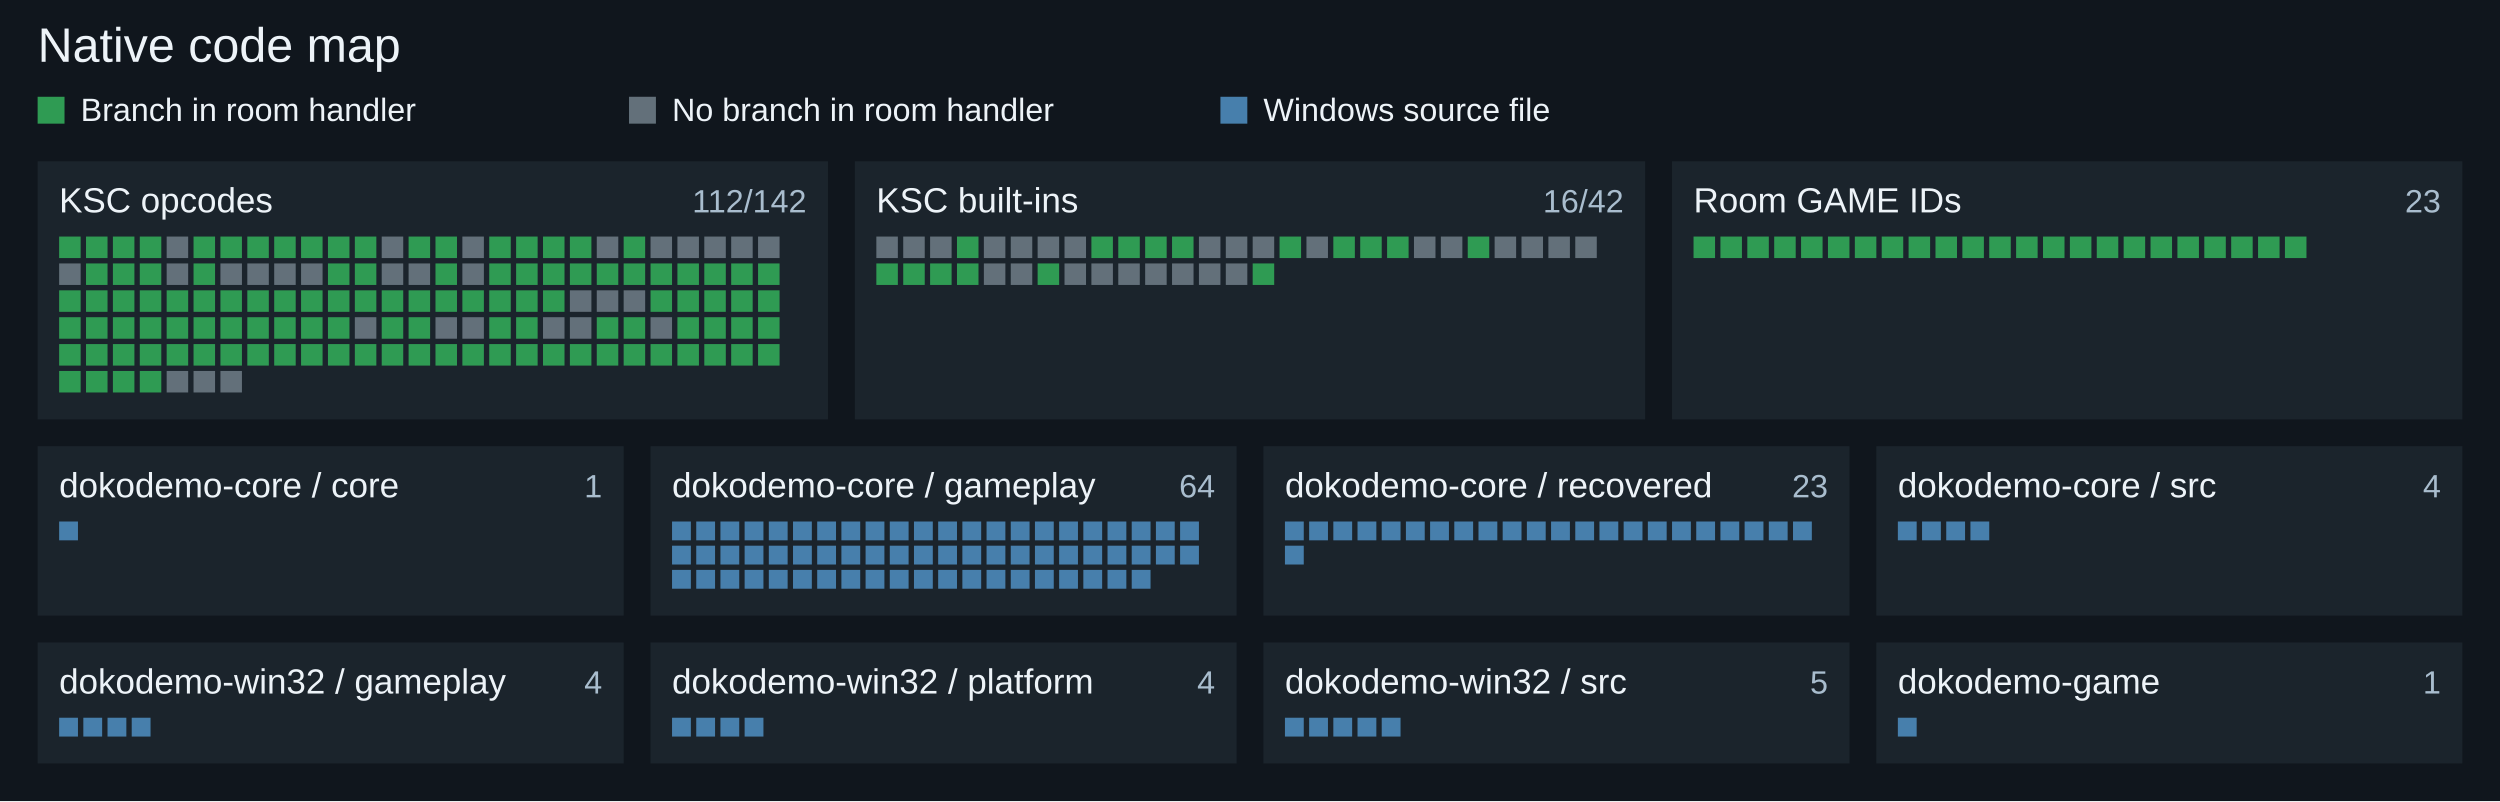
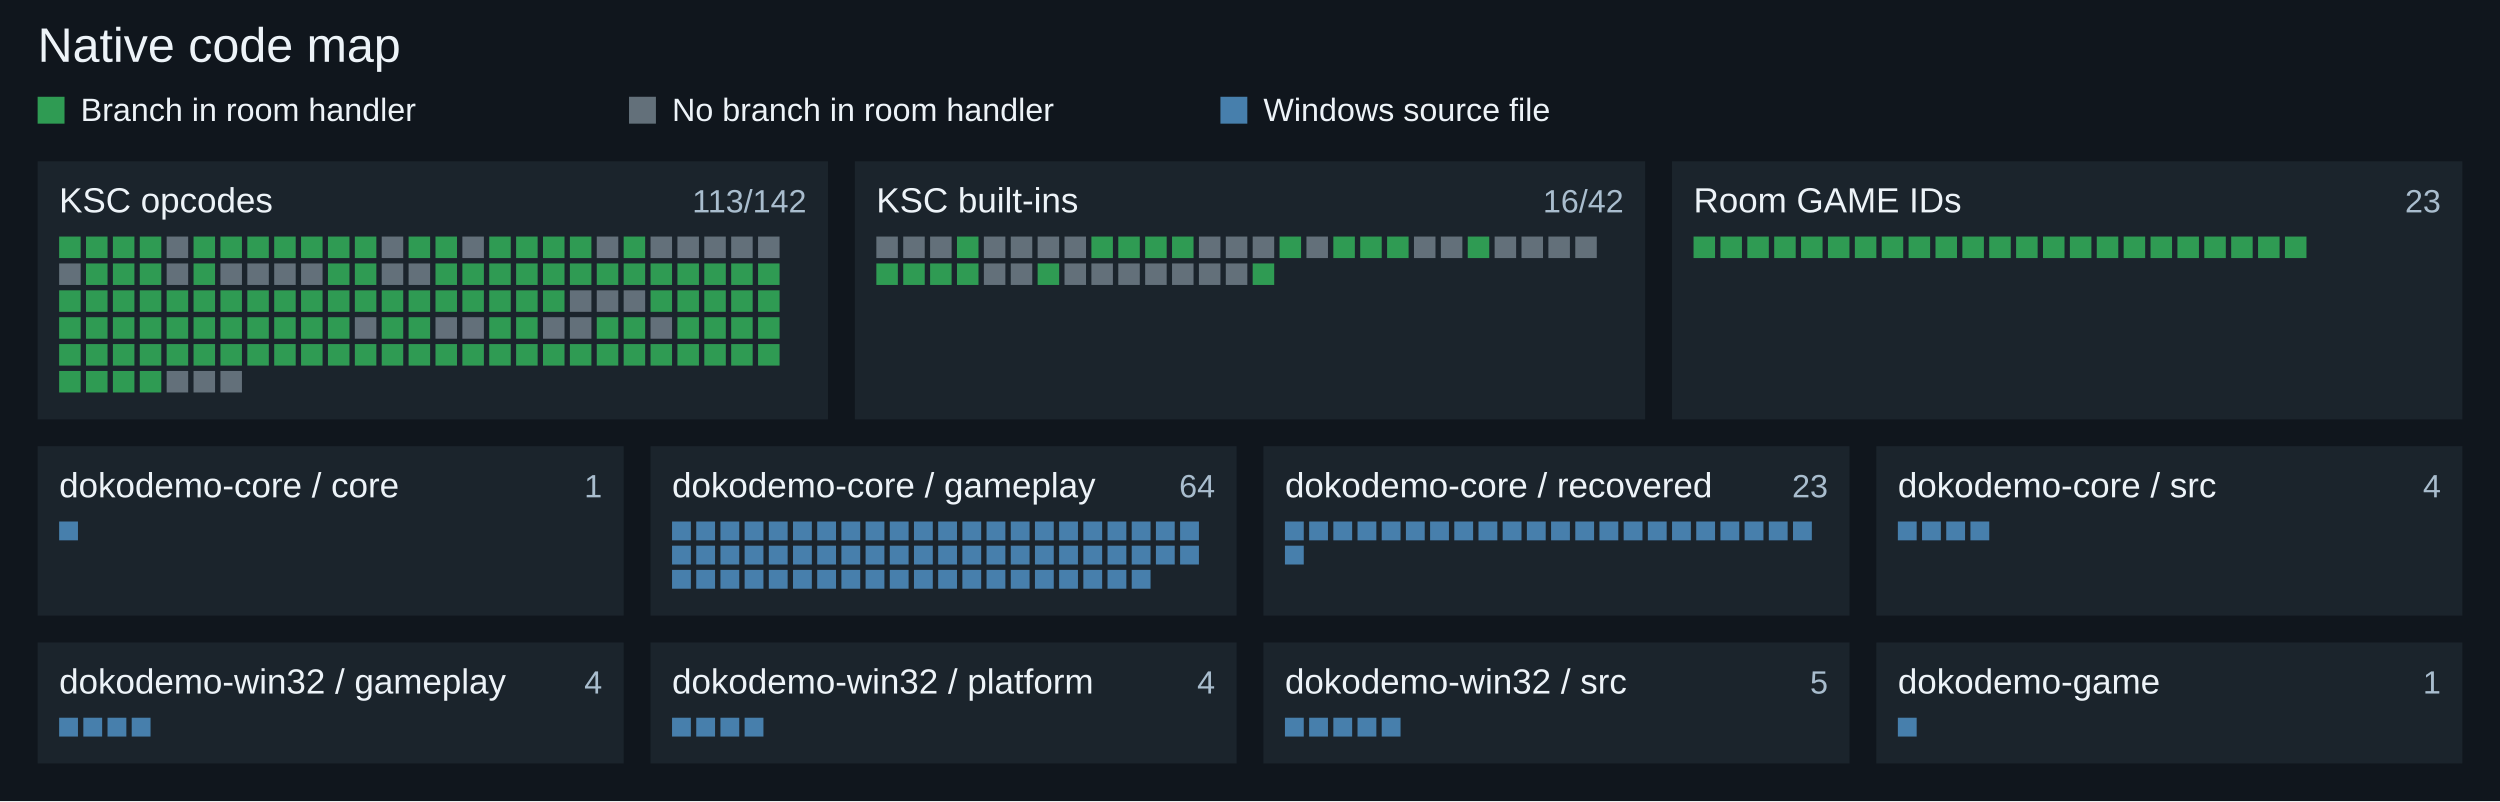
<svg xmlns="http://www.w3.org/2000/svg" width="930" height="298" viewBox="0 0 930 298" role="img" aria-label="Native code map. Each square represents a dispatch ID or Windows source file.">
  <rect x="0" y="0" width="930" height="298" fill="#10161d" />
  <g font-family="Segoe UI, Arial, sans-serif">
    <text x="14" y="23" font-size="18" fill="#edf3f8">Native code map</text>
    <rect x="14" y="36" width="10" height="10" fill="#2f9b53" />
    <text x="30" y="45" font-size="12" fill="#edf3f8">Branch in room handler</text>
    <rect x="234" y="36" width="10" height="10" fill="#63707a" />
    <text x="250" y="45" font-size="12" fill="#edf3f8">No branch in room handler</text>
    <rect x="454" y="36" width="10" height="10" fill="#477fac" />
    <text x="470" y="45" font-size="12" fill="#edf3f8">Windows source file</text>
    <rect x="14" y="60" width="294" height="96" fill="#1b242c" />
    <text x="22" y="79" font-size="13" fill="#edf3f8">KSC opcodes</text>
-     <text x="300" y="79" font-size="12" fill="#a9bdce" text-anchor="end">112/142</text>
+     <text x="300" y="79" font-size="12" fill="#a9bdce" text-anchor="end">113/142</text>
    <rect x="22" y="88" width="8" height="8" fill="#2f9b53" />
    <rect x="32" y="88" width="8" height="8" fill="#2f9b53" />
    <rect x="42" y="88" width="8" height="8" fill="#2f9b53" />
    <rect x="52" y="88" width="8" height="8" fill="#2f9b53" />
    <rect x="62" y="88" width="8" height="8" fill="#63707a" />
    <rect x="72" y="88" width="8" height="8" fill="#2f9b53" />
    <rect x="82" y="88" width="8" height="8" fill="#2f9b53" />
    <rect x="92" y="88" width="8" height="8" fill="#2f9b53" />
    <rect x="102" y="88" width="8" height="8" fill="#2f9b53" />
    <rect x="112" y="88" width="8" height="8" fill="#2f9b53" />
    <rect x="122" y="88" width="8" height="8" fill="#2f9b53" />
    <rect x="132" y="88" width="8" height="8" fill="#2f9b53" />
    <rect x="142" y="88" width="8" height="8" fill="#63707a" />
    <rect x="152" y="88" width="8" height="8" fill="#2f9b53" />
    <rect x="162" y="88" width="8" height="8" fill="#2f9b53" />
    <rect x="172" y="88" width="8" height="8" fill="#63707a" />
    <rect x="182" y="88" width="8" height="8" fill="#2f9b53" />
    <rect x="192" y="88" width="8" height="8" fill="#2f9b53" />
    <rect x="202" y="88" width="8" height="8" fill="#2f9b53" />
    <rect x="212" y="88" width="8" height="8" fill="#2f9b53" />
    <rect x="222" y="88" width="8" height="8" fill="#63707a" />
    <rect x="232" y="88" width="8" height="8" fill="#2f9b53" />
    <rect x="242" y="88" width="8" height="8" fill="#63707a" />
    <rect x="252" y="88" width="8" height="8" fill="#63707a" />
    <rect x="262" y="88" width="8" height="8" fill="#63707a" />
    <rect x="272" y="88" width="8" height="8" fill="#63707a" />
    <rect x="282" y="88" width="8" height="8" fill="#63707a" />
    <rect x="22" y="98" width="8" height="8" fill="#63707a" />
    <rect x="32" y="98" width="8" height="8" fill="#2f9b53" />
    <rect x="42" y="98" width="8" height="8" fill="#2f9b53" />
    <rect x="52" y="98" width="8" height="8" fill="#2f9b53" />
    <rect x="62" y="98" width="8" height="8" fill="#63707a" />
    <rect x="72" y="98" width="8" height="8" fill="#2f9b53" />
    <rect x="82" y="98" width="8" height="8" fill="#63707a" />
    <rect x="92" y="98" width="8" height="8" fill="#63707a" />
    <rect x="102" y="98" width="8" height="8" fill="#63707a" />
    <rect x="112" y="98" width="8" height="8" fill="#63707a" />
    <rect x="122" y="98" width="8" height="8" fill="#2f9b53" />
    <rect x="132" y="98" width="8" height="8" fill="#2f9b53" />
    <rect x="142" y="98" width="8" height="8" fill="#63707a" />
    <rect x="152" y="98" width="8" height="8" fill="#63707a" />
    <rect x="162" y="98" width="8" height="8" fill="#2f9b53" />
-     <rect x="172" y="98" width="8" height="8" fill="#63707a" />
+     <rect x="172" y="98" width="8" height="8" fill="#2f9b53" />
    <rect x="182" y="98" width="8" height="8" fill="#2f9b53" />
    <rect x="192" y="98" width="8" height="8" fill="#2f9b53" />
    <rect x="202" y="98" width="8" height="8" fill="#2f9b53" />
    <rect x="212" y="98" width="8" height="8" fill="#2f9b53" />
    <rect x="222" y="98" width="8" height="8" fill="#2f9b53" />
    <rect x="232" y="98" width="8" height="8" fill="#2f9b53" />
    <rect x="242" y="98" width="8" height="8" fill="#2f9b53" />
    <rect x="252" y="98" width="8" height="8" fill="#2f9b53" />
    <rect x="262" y="98" width="8" height="8" fill="#2f9b53" />
    <rect x="272" y="98" width="8" height="8" fill="#2f9b53" />
    <rect x="282" y="98" width="8" height="8" fill="#2f9b53" />
    <rect x="22" y="108" width="8" height="8" fill="#2f9b53" />
    <rect x="32" y="108" width="8" height="8" fill="#2f9b53" />
    <rect x="42" y="108" width="8" height="8" fill="#2f9b53" />
    <rect x="52" y="108" width="8" height="8" fill="#2f9b53" />
    <rect x="62" y="108" width="8" height="8" fill="#2f9b53" />
    <rect x="72" y="108" width="8" height="8" fill="#2f9b53" />
    <rect x="82" y="108" width="8" height="8" fill="#2f9b53" />
    <rect x="92" y="108" width="8" height="8" fill="#2f9b53" />
    <rect x="102" y="108" width="8" height="8" fill="#2f9b53" />
    <rect x="112" y="108" width="8" height="8" fill="#2f9b53" />
    <rect x="122" y="108" width="8" height="8" fill="#2f9b53" />
    <rect x="132" y="108" width="8" height="8" fill="#2f9b53" />
    <rect x="142" y="108" width="8" height="8" fill="#2f9b53" />
    <rect x="152" y="108" width="8" height="8" fill="#2f9b53" />
    <rect x="162" y="108" width="8" height="8" fill="#2f9b53" />
    <rect x="172" y="108" width="8" height="8" fill="#2f9b53" />
    <rect x="182" y="108" width="8" height="8" fill="#2f9b53" />
    <rect x="192" y="108" width="8" height="8" fill="#2f9b53" />
    <rect x="202" y="108" width="8" height="8" fill="#2f9b53" />
    <rect x="212" y="108" width="8" height="8" fill="#63707a" />
    <rect x="222" y="108" width="8" height="8" fill="#63707a" />
    <rect x="232" y="108" width="8" height="8" fill="#63707a" />
    <rect x="242" y="108" width="8" height="8" fill="#2f9b53" />
    <rect x="252" y="108" width="8" height="8" fill="#2f9b53" />
    <rect x="262" y="108" width="8" height="8" fill="#2f9b53" />
    <rect x="272" y="108" width="8" height="8" fill="#2f9b53" />
    <rect x="282" y="108" width="8" height="8" fill="#2f9b53" />
    <rect x="22" y="118" width="8" height="8" fill="#2f9b53" />
    <rect x="32" y="118" width="8" height="8" fill="#2f9b53" />
    <rect x="42" y="118" width="8" height="8" fill="#2f9b53" />
    <rect x="52" y="118" width="8" height="8" fill="#2f9b53" />
    <rect x="62" y="118" width="8" height="8" fill="#2f9b53" />
    <rect x="72" y="118" width="8" height="8" fill="#2f9b53" />
    <rect x="82" y="118" width="8" height="8" fill="#2f9b53" />
    <rect x="92" y="118" width="8" height="8" fill="#2f9b53" />
    <rect x="102" y="118" width="8" height="8" fill="#2f9b53" />
    <rect x="112" y="118" width="8" height="8" fill="#2f9b53" />
    <rect x="122" y="118" width="8" height="8" fill="#2f9b53" />
    <rect x="132" y="118" width="8" height="8" fill="#63707a" />
    <rect x="142" y="118" width="8" height="8" fill="#2f9b53" />
    <rect x="152" y="118" width="8" height="8" fill="#2f9b53" />
    <rect x="162" y="118" width="8" height="8" fill="#63707a" />
    <rect x="172" y="118" width="8" height="8" fill="#63707a" />
    <rect x="182" y="118" width="8" height="8" fill="#2f9b53" />
    <rect x="192" y="118" width="8" height="8" fill="#2f9b53" />
    <rect x="202" y="118" width="8" height="8" fill="#63707a" />
    <rect x="212" y="118" width="8" height="8" fill="#63707a" />
    <rect x="222" y="118" width="8" height="8" fill="#2f9b53" />
    <rect x="232" y="118" width="8" height="8" fill="#2f9b53" />
    <rect x="242" y="118" width="8" height="8" fill="#63707a" />
    <rect x="252" y="118" width="8" height="8" fill="#2f9b53" />
    <rect x="262" y="118" width="8" height="8" fill="#2f9b53" />
    <rect x="272" y="118" width="8" height="8" fill="#2f9b53" />
    <rect x="282" y="118" width="8" height="8" fill="#2f9b53" />
    <rect x="22" y="128" width="8" height="8" fill="#2f9b53" />
    <rect x="32" y="128" width="8" height="8" fill="#2f9b53" />
    <rect x="42" y="128" width="8" height="8" fill="#2f9b53" />
    <rect x="52" y="128" width="8" height="8" fill="#2f9b53" />
    <rect x="62" y="128" width="8" height="8" fill="#2f9b53" />
    <rect x="72" y="128" width="8" height="8" fill="#2f9b53" />
    <rect x="82" y="128" width="8" height="8" fill="#2f9b53" />
    <rect x="92" y="128" width="8" height="8" fill="#2f9b53" />
    <rect x="102" y="128" width="8" height="8" fill="#2f9b53" />
    <rect x="112" y="128" width="8" height="8" fill="#2f9b53" />
    <rect x="122" y="128" width="8" height="8" fill="#2f9b53" />
    <rect x="132" y="128" width="8" height="8" fill="#2f9b53" />
    <rect x="142" y="128" width="8" height="8" fill="#2f9b53" />
    <rect x="152" y="128" width="8" height="8" fill="#2f9b53" />
    <rect x="162" y="128" width="8" height="8" fill="#2f9b53" />
    <rect x="172" y="128" width="8" height="8" fill="#2f9b53" />
    <rect x="182" y="128" width="8" height="8" fill="#2f9b53" />
    <rect x="192" y="128" width="8" height="8" fill="#2f9b53" />
    <rect x="202" y="128" width="8" height="8" fill="#2f9b53" />
    <rect x="212" y="128" width="8" height="8" fill="#2f9b53" />
    <rect x="222" y="128" width="8" height="8" fill="#2f9b53" />
    <rect x="232" y="128" width="8" height="8" fill="#2f9b53" />
    <rect x="242" y="128" width="8" height="8" fill="#2f9b53" />
    <rect x="252" y="128" width="8" height="8" fill="#2f9b53" />
    <rect x="262" y="128" width="8" height="8" fill="#2f9b53" />
    <rect x="272" y="128" width="8" height="8" fill="#2f9b53" />
    <rect x="282" y="128" width="8" height="8" fill="#2f9b53" />
    <rect x="22" y="138" width="8" height="8" fill="#2f9b53" />
    <rect x="32" y="138" width="8" height="8" fill="#2f9b53" />
    <rect x="42" y="138" width="8" height="8" fill="#2f9b53" />
    <rect x="52" y="138" width="8" height="8" fill="#2f9b53" />
    <rect x="62" y="138" width="8" height="8" fill="#63707a" />
    <rect x="72" y="138" width="8" height="8" fill="#63707a" />
    <rect x="82" y="138" width="8" height="8" fill="#63707a" />
    <rect x="318" y="60" width="294" height="96" fill="#1b242c" />
    <text x="326" y="79" font-size="13" fill="#edf3f8">KSC built-ins</text>
    <text x="604" y="79" font-size="12" fill="#a9bdce" text-anchor="end">16/42</text>
    <rect x="326" y="88" width="8" height="8" fill="#63707a" />
    <rect x="336" y="88" width="8" height="8" fill="#63707a" />
    <rect x="346" y="88" width="8" height="8" fill="#63707a" />
    <rect x="356" y="88" width="8" height="8" fill="#2f9b53" />
    <rect x="366" y="88" width="8" height="8" fill="#63707a" />
    <rect x="376" y="88" width="8" height="8" fill="#63707a" />
    <rect x="386" y="88" width="8" height="8" fill="#63707a" />
    <rect x="396" y="88" width="8" height="8" fill="#63707a" />
    <rect x="406" y="88" width="8" height="8" fill="#2f9b53" />
    <rect x="416" y="88" width="8" height="8" fill="#2f9b53" />
    <rect x="426" y="88" width="8" height="8" fill="#2f9b53" />
    <rect x="436" y="88" width="8" height="8" fill="#2f9b53" />
    <rect x="446" y="88" width="8" height="8" fill="#63707a" />
    <rect x="456" y="88" width="8" height="8" fill="#63707a" />
    <rect x="466" y="88" width="8" height="8" fill="#63707a" />
    <rect x="476" y="88" width="8" height="8" fill="#2f9b53" />
    <rect x="486" y="88" width="8" height="8" fill="#63707a" />
    <rect x="496" y="88" width="8" height="8" fill="#2f9b53" />
    <rect x="506" y="88" width="8" height="8" fill="#2f9b53" />
    <rect x="516" y="88" width="8" height="8" fill="#2f9b53" />
    <rect x="526" y="88" width="8" height="8" fill="#63707a" />
    <rect x="536" y="88" width="8" height="8" fill="#63707a" />
    <rect x="546" y="88" width="8" height="8" fill="#2f9b53" />
    <rect x="556" y="88" width="8" height="8" fill="#63707a" />
    <rect x="566" y="88" width="8" height="8" fill="#63707a" />
    <rect x="576" y="88" width="8" height="8" fill="#63707a" />
    <rect x="586" y="88" width="8" height="8" fill="#63707a" />
    <rect x="326" y="98" width="8" height="8" fill="#2f9b53" />
    <rect x="336" y="98" width="8" height="8" fill="#2f9b53" />
    <rect x="346" y="98" width="8" height="8" fill="#2f9b53" />
    <rect x="356" y="98" width="8" height="8" fill="#2f9b53" />
    <rect x="366" y="98" width="8" height="8" fill="#63707a" />
    <rect x="376" y="98" width="8" height="8" fill="#63707a" />
    <rect x="386" y="98" width="8" height="8" fill="#2f9b53" />
    <rect x="396" y="98" width="8" height="8" fill="#63707a" />
    <rect x="406" y="98" width="8" height="8" fill="#63707a" />
    <rect x="416" y="98" width="8" height="8" fill="#63707a" />
    <rect x="426" y="98" width="8" height="8" fill="#63707a" />
    <rect x="436" y="98" width="8" height="8" fill="#63707a" />
    <rect x="446" y="98" width="8" height="8" fill="#63707a" />
    <rect x="456" y="98" width="8" height="8" fill="#63707a" />
    <rect x="466" y="98" width="8" height="8" fill="#2f9b53" />
    <rect x="622" y="60" width="294" height="96" fill="#1b242c" />
    <text x="630" y="79" font-size="13" fill="#edf3f8">Room GAME IDs</text>
    <text x="908" y="79" font-size="12" fill="#a9bdce" text-anchor="end">23</text>
    <rect x="630" y="88" width="8" height="8" fill="#2f9b53" />
    <rect x="640" y="88" width="8" height="8" fill="#2f9b53" />
    <rect x="650" y="88" width="8" height="8" fill="#2f9b53" />
    <rect x="660" y="88" width="8" height="8" fill="#2f9b53" />
    <rect x="670" y="88" width="8" height="8" fill="#2f9b53" />
    <rect x="680" y="88" width="8" height="8" fill="#2f9b53" />
    <rect x="690" y="88" width="8" height="8" fill="#2f9b53" />
    <rect x="700" y="88" width="8" height="8" fill="#2f9b53" />
    <rect x="710" y="88" width="8" height="8" fill="#2f9b53" />
    <rect x="720" y="88" width="8" height="8" fill="#2f9b53" />
    <rect x="730" y="88" width="8" height="8" fill="#2f9b53" />
    <rect x="740" y="88" width="8" height="8" fill="#2f9b53" />
    <rect x="750" y="88" width="8" height="8" fill="#2f9b53" />
    <rect x="760" y="88" width="8" height="8" fill="#2f9b53" />
    <rect x="770" y="88" width="8" height="8" fill="#2f9b53" />
    <rect x="780" y="88" width="8" height="8" fill="#2f9b53" />
    <rect x="790" y="88" width="8" height="8" fill="#2f9b53" />
    <rect x="800" y="88" width="8" height="8" fill="#2f9b53" />
    <rect x="810" y="88" width="8" height="8" fill="#2f9b53" />
    <rect x="820" y="88" width="8" height="8" fill="#2f9b53" />
    <rect x="830" y="88" width="8" height="8" fill="#2f9b53" />
    <rect x="840" y="88" width="8" height="8" fill="#2f9b53" />
    <rect x="850" y="88" width="8" height="8" fill="#2f9b53" />
    <rect x="14" y="166" width="218" height="63" fill="#1b242c" />
    <text x="22" y="185" font-size="13" fill="#edf3f8">dokodemo-core / core</text>
    <text x="224" y="185" font-size="12" fill="#a9bdce" text-anchor="end">1</text>
    <rect x="22" y="194" width="7" height="7" fill="#477fac" />
    <rect x="242" y="166" width="218" height="63" fill="#1b242c" />
    <text x="250" y="185" font-size="13" fill="#edf3f8">dokodemo-core / gameplay</text>
    <text x="452" y="185" font-size="12" fill="#a9bdce" text-anchor="end">64</text>
    <rect x="250" y="194" width="7" height="7" fill="#477fac" />
    <rect x="259" y="194" width="7" height="7" fill="#477fac" />
    <rect x="268" y="194" width="7" height="7" fill="#477fac" />
    <rect x="277" y="194" width="7" height="7" fill="#477fac" />
    <rect x="286" y="194" width="7" height="7" fill="#477fac" />
    <rect x="295" y="194" width="7" height="7" fill="#477fac" />
    <rect x="304" y="194" width="7" height="7" fill="#477fac" />
    <rect x="313" y="194" width="7" height="7" fill="#477fac" />
    <rect x="322" y="194" width="7" height="7" fill="#477fac" />
    <rect x="331" y="194" width="7" height="7" fill="#477fac" />
    <rect x="340" y="194" width="7" height="7" fill="#477fac" />
    <rect x="349" y="194" width="7" height="7" fill="#477fac" />
    <rect x="358" y="194" width="7" height="7" fill="#477fac" />
    <rect x="367" y="194" width="7" height="7" fill="#477fac" />
    <rect x="376" y="194" width="7" height="7" fill="#477fac" />
    <rect x="385" y="194" width="7" height="7" fill="#477fac" />
    <rect x="394" y="194" width="7" height="7" fill="#477fac" />
    <rect x="403" y="194" width="7" height="7" fill="#477fac" />
    <rect x="412" y="194" width="7" height="7" fill="#477fac" />
    <rect x="421" y="194" width="7" height="7" fill="#477fac" />
    <rect x="430" y="194" width="7" height="7" fill="#477fac" />
    <rect x="439" y="194" width="7" height="7" fill="#477fac" />
    <rect x="250" y="203" width="7" height="7" fill="#477fac" />
    <rect x="259" y="203" width="7" height="7" fill="#477fac" />
    <rect x="268" y="203" width="7" height="7" fill="#477fac" />
    <rect x="277" y="203" width="7" height="7" fill="#477fac" />
    <rect x="286" y="203" width="7" height="7" fill="#477fac" />
    <rect x="295" y="203" width="7" height="7" fill="#477fac" />
    <rect x="304" y="203" width="7" height="7" fill="#477fac" />
    <rect x="313" y="203" width="7" height="7" fill="#477fac" />
    <rect x="322" y="203" width="7" height="7" fill="#477fac" />
    <rect x="331" y="203" width="7" height="7" fill="#477fac" />
    <rect x="340" y="203" width="7" height="7" fill="#477fac" />
    <rect x="349" y="203" width="7" height="7" fill="#477fac" />
    <rect x="358" y="203" width="7" height="7" fill="#477fac" />
    <rect x="367" y="203" width="7" height="7" fill="#477fac" />
    <rect x="376" y="203" width="7" height="7" fill="#477fac" />
    <rect x="385" y="203" width="7" height="7" fill="#477fac" />
    <rect x="394" y="203" width="7" height="7" fill="#477fac" />
    <rect x="403" y="203" width="7" height="7" fill="#477fac" />
    <rect x="412" y="203" width="7" height="7" fill="#477fac" />
    <rect x="421" y="203" width="7" height="7" fill="#477fac" />
    <rect x="430" y="203" width="7" height="7" fill="#477fac" />
    <rect x="439" y="203" width="7" height="7" fill="#477fac" />
    <rect x="250" y="212" width="7" height="7" fill="#477fac" />
    <rect x="259" y="212" width="7" height="7" fill="#477fac" />
    <rect x="268" y="212" width="7" height="7" fill="#477fac" />
    <rect x="277" y="212" width="7" height="7" fill="#477fac" />
    <rect x="286" y="212" width="7" height="7" fill="#477fac" />
    <rect x="295" y="212" width="7" height="7" fill="#477fac" />
    <rect x="304" y="212" width="7" height="7" fill="#477fac" />
    <rect x="313" y="212" width="7" height="7" fill="#477fac" />
    <rect x="322" y="212" width="7" height="7" fill="#477fac" />
    <rect x="331" y="212" width="7" height="7" fill="#477fac" />
    <rect x="340" y="212" width="7" height="7" fill="#477fac" />
    <rect x="349" y="212" width="7" height="7" fill="#477fac" />
    <rect x="358" y="212" width="7" height="7" fill="#477fac" />
    <rect x="367" y="212" width="7" height="7" fill="#477fac" />
    <rect x="376" y="212" width="7" height="7" fill="#477fac" />
    <rect x="385" y="212" width="7" height="7" fill="#477fac" />
    <rect x="394" y="212" width="7" height="7" fill="#477fac" />
    <rect x="403" y="212" width="7" height="7" fill="#477fac" />
    <rect x="412" y="212" width="7" height="7" fill="#477fac" />
    <rect x="421" y="212" width="7" height="7" fill="#477fac" />
    <rect x="470" y="166" width="218" height="63" fill="#1b242c" />
    <text x="478" y="185" font-size="13" fill="#edf3f8">dokodemo-core / recovered</text>
    <text x="680" y="185" font-size="12" fill="#a9bdce" text-anchor="end">23</text>
    <rect x="478" y="194" width="7" height="7" fill="#477fac" />
    <rect x="487" y="194" width="7" height="7" fill="#477fac" />
    <rect x="496" y="194" width="7" height="7" fill="#477fac" />
    <rect x="505" y="194" width="7" height="7" fill="#477fac" />
    <rect x="514" y="194" width="7" height="7" fill="#477fac" />
    <rect x="523" y="194" width="7" height="7" fill="#477fac" />
    <rect x="532" y="194" width="7" height="7" fill="#477fac" />
    <rect x="541" y="194" width="7" height="7" fill="#477fac" />
    <rect x="550" y="194" width="7" height="7" fill="#477fac" />
    <rect x="559" y="194" width="7" height="7" fill="#477fac" />
    <rect x="568" y="194" width="7" height="7" fill="#477fac" />
    <rect x="577" y="194" width="7" height="7" fill="#477fac" />
    <rect x="586" y="194" width="7" height="7" fill="#477fac" />
    <rect x="595" y="194" width="7" height="7" fill="#477fac" />
    <rect x="604" y="194" width="7" height="7" fill="#477fac" />
    <rect x="613" y="194" width="7" height="7" fill="#477fac" />
    <rect x="622" y="194" width="7" height="7" fill="#477fac" />
    <rect x="631" y="194" width="7" height="7" fill="#477fac" />
    <rect x="640" y="194" width="7" height="7" fill="#477fac" />
    <rect x="649" y="194" width="7" height="7" fill="#477fac" />
    <rect x="658" y="194" width="7" height="7" fill="#477fac" />
    <rect x="667" y="194" width="7" height="7" fill="#477fac" />
    <rect x="478" y="203" width="7" height="7" fill="#477fac" />
    <rect x="698" y="166" width="218" height="63" fill="#1b242c" />
    <text x="706" y="185" font-size="13" fill="#edf3f8">dokodemo-core / src</text>
    <text x="908" y="185" font-size="12" fill="#a9bdce" text-anchor="end">4</text>
    <rect x="706" y="194" width="7" height="7" fill="#477fac" />
    <rect x="715" y="194" width="7" height="7" fill="#477fac" />
    <rect x="724" y="194" width="7" height="7" fill="#477fac" />
    <rect x="733" y="194" width="7" height="7" fill="#477fac" />
    <rect x="14" y="239" width="218" height="45" fill="#1b242c" />
    <text x="22" y="258" font-size="13" fill="#edf3f8">dokodemo-win32 / gameplay</text>
    <text x="224" y="258" font-size="12" fill="#a9bdce" text-anchor="end">4</text>
    <rect x="22" y="267" width="7" height="7" fill="#477fac" />
    <rect x="31" y="267" width="7" height="7" fill="#477fac" />
    <rect x="40" y="267" width="7" height="7" fill="#477fac" />
    <rect x="49" y="267" width="7" height="7" fill="#477fac" />
    <rect x="242" y="239" width="218" height="45" fill="#1b242c" />
    <text x="250" y="258" font-size="13" fill="#edf3f8">dokodemo-win32 / platform</text>
    <text x="452" y="258" font-size="12" fill="#a9bdce" text-anchor="end">4</text>
    <rect x="250" y="267" width="7" height="7" fill="#477fac" />
    <rect x="259" y="267" width="7" height="7" fill="#477fac" />
    <rect x="268" y="267" width="7" height="7" fill="#477fac" />
    <rect x="277" y="267" width="7" height="7" fill="#477fac" />
    <rect x="470" y="239" width="218" height="45" fill="#1b242c" />
    <text x="478" y="258" font-size="13" fill="#edf3f8">dokodemo-win32 / src</text>
    <text x="680" y="258" font-size="12" fill="#a9bdce" text-anchor="end">5</text>
    <rect x="478" y="267" width="7" height="7" fill="#477fac" />
    <rect x="487" y="267" width="7" height="7" fill="#477fac" />
    <rect x="496" y="267" width="7" height="7" fill="#477fac" />
    <rect x="505" y="267" width="7" height="7" fill="#477fac" />
    <rect x="514" y="267" width="7" height="7" fill="#477fac" />
    <rect x="698" y="239" width="218" height="45" fill="#1b242c" />
    <text x="706" y="258" font-size="13" fill="#edf3f8">dokodemo-game</text>
    <text x="908" y="258" font-size="12" fill="#a9bdce" text-anchor="end">1</text>
    <rect x="706" y="267" width="7" height="7" fill="#477fac" />
  </g>
</svg>
